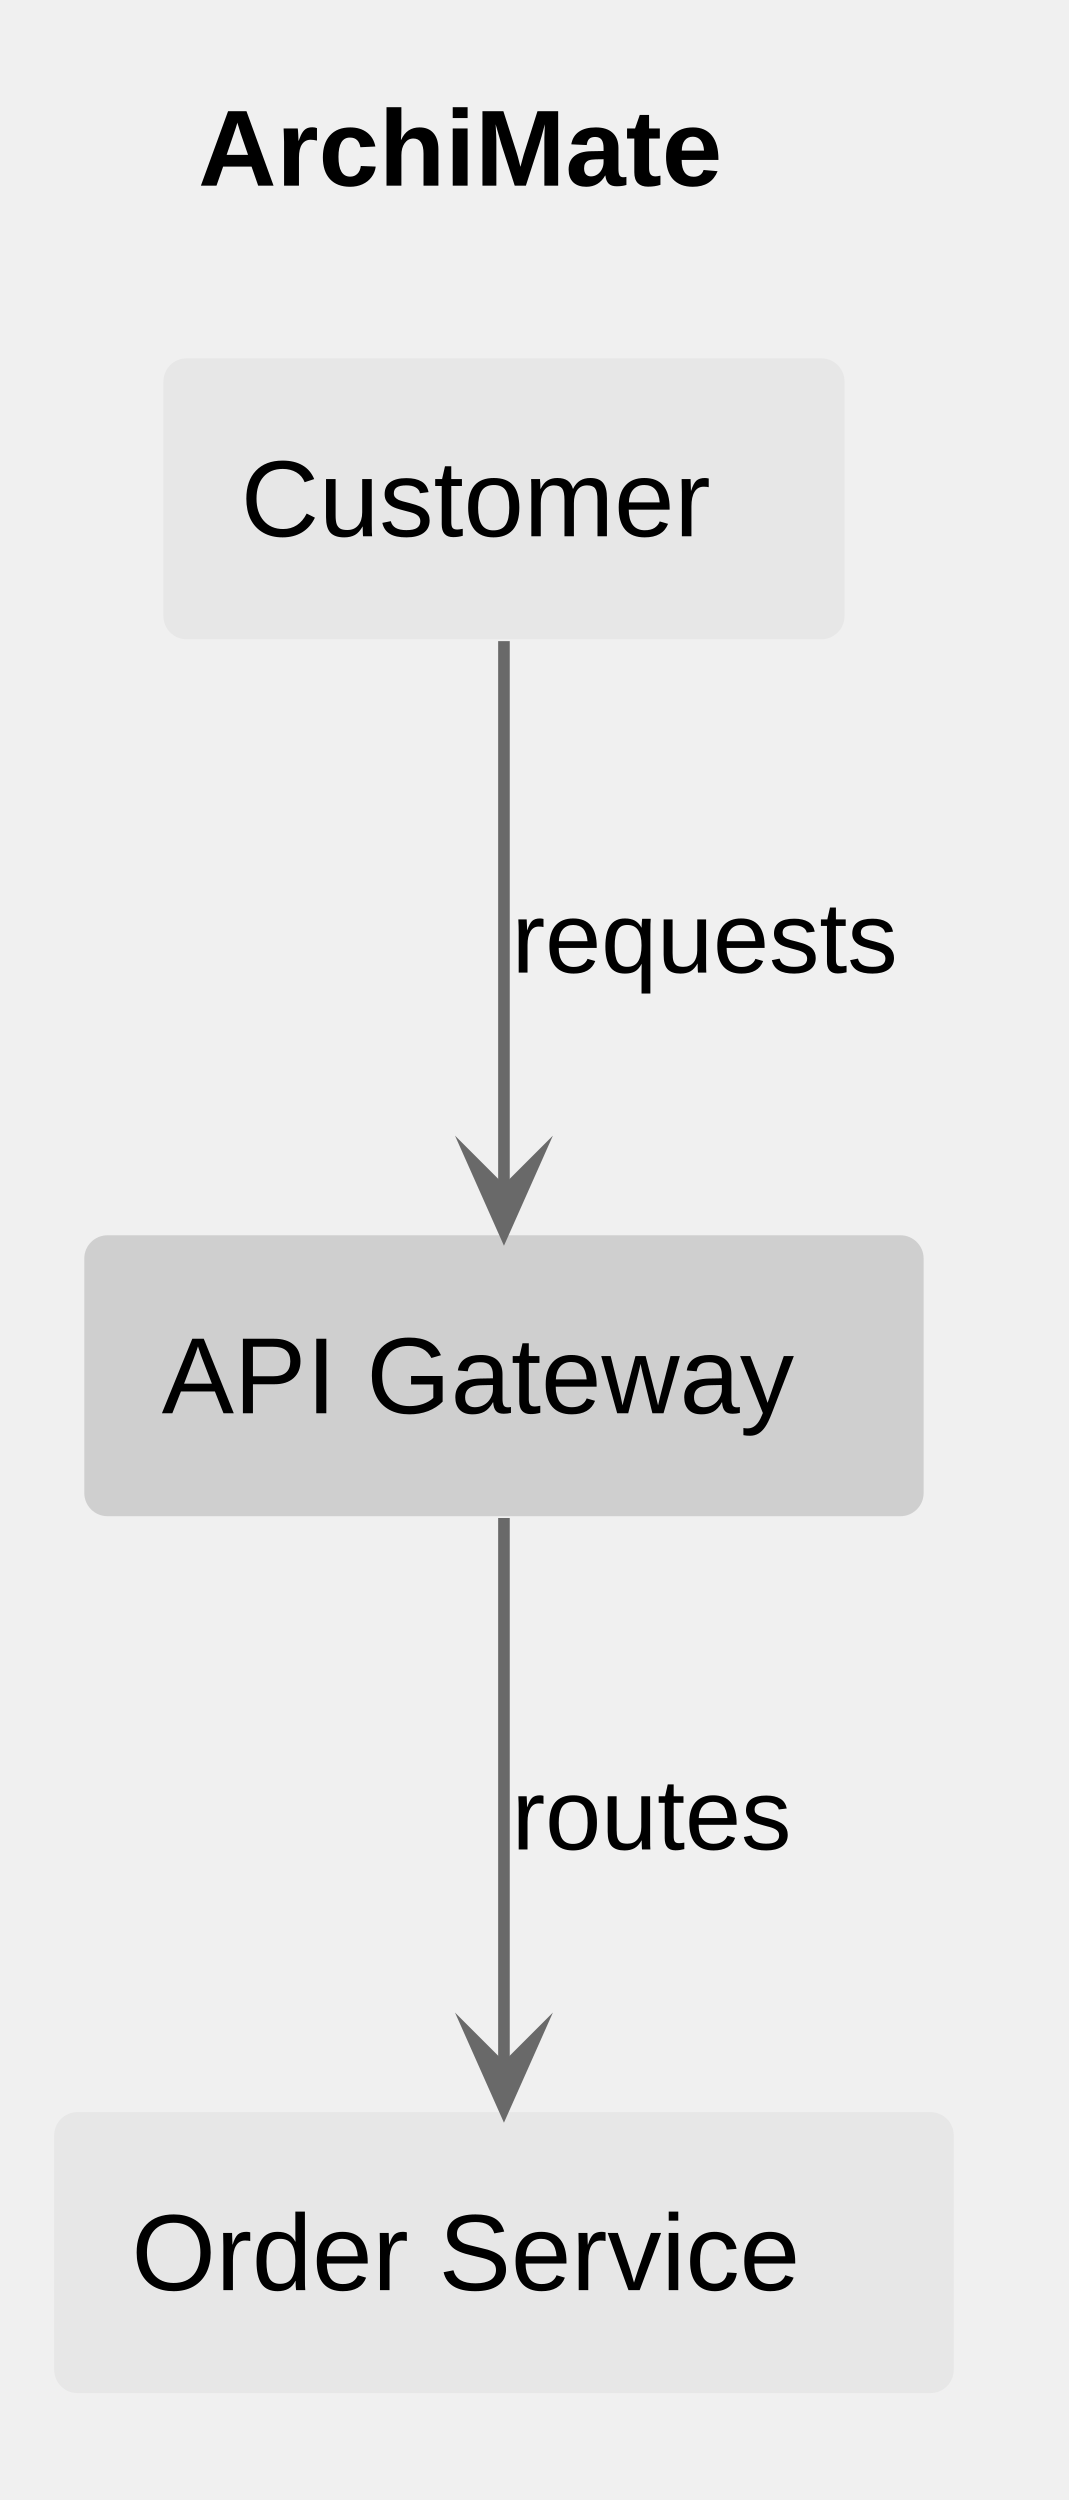
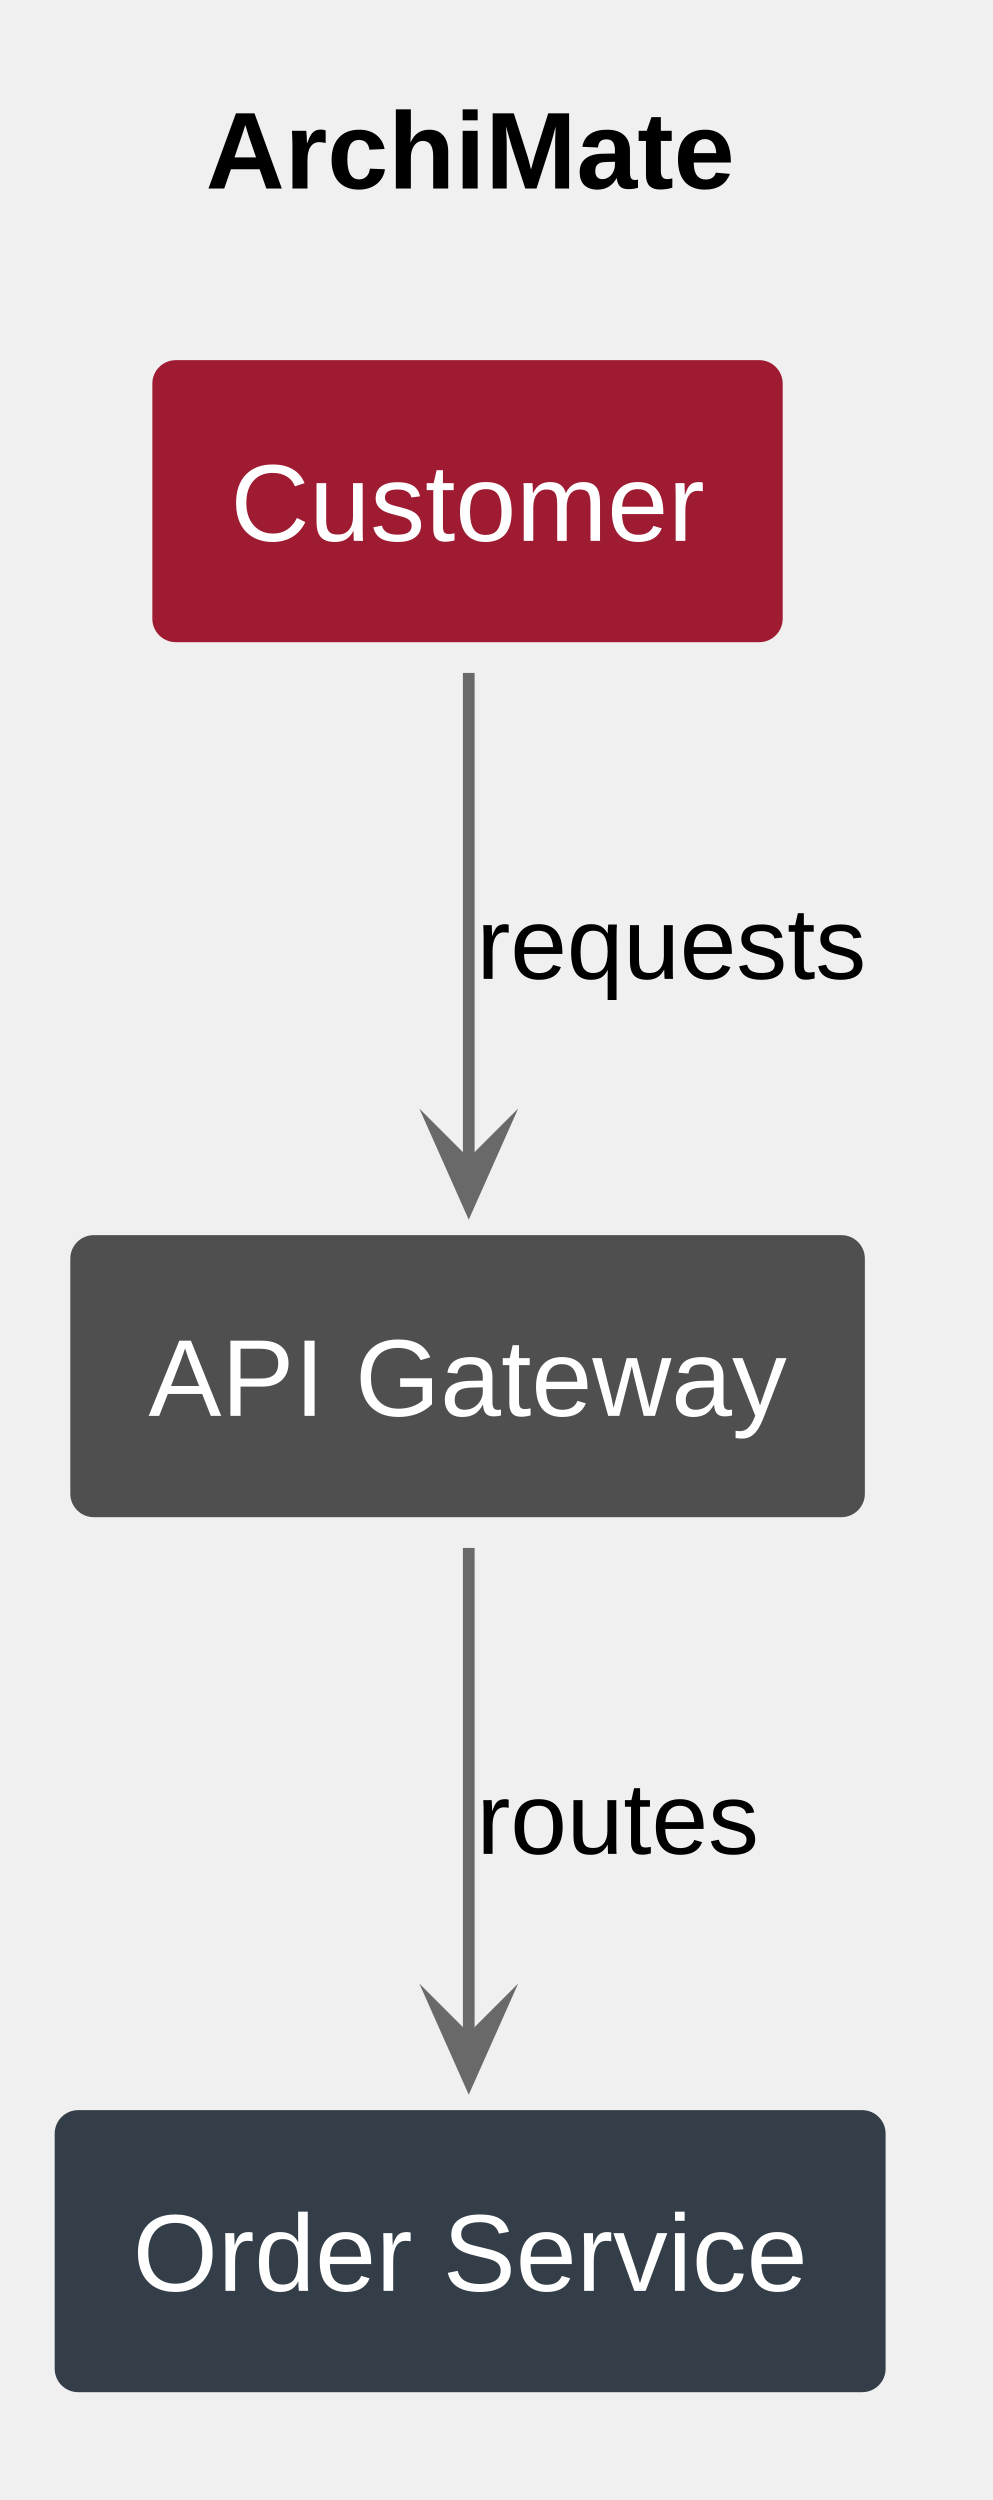
- <svg xmlns="http://www.w3.org/2000/svg" contentStyleType="text/css" data-diagram-type="DESCRIPTION" height="323px" preserveAspectRatio="none" style="width:138px;height:323px;background:#FFFFFF;" version="1.1" viewBox="0 0 138 323" width="138px" zoomAndPan="magnify" data-colorset="colorset1" data-arrow-contrast="native-resting-3to1">
+ <svg xmlns="http://www.w3.org/2000/svg" contentStyleType="text/css" data-diagram-type="DESCRIPTION" height="320px" preserveAspectRatio="none" style="width:127px;height:320px;background:#FFFFFF;" version="1.1" viewBox="0 0 127 320" width="127px" zoomAndPan="magnify" data-native-style="scoped-solid-v2" data-source-style="bundled" data-arrow-contrast="native-resting-3to1" data-colorset="colorset1">
  <defs />
  <g>
-     <g class="title" data-source-line="200">
-       <text fill="#000000" font-family="Arial" font-size="14" font-weight="700" lengthAdjust="spacing" textLength="80.37" x="25.608" y="23.995">ArchiMate</text>
+     <g class="title" data-source-line="565">
+       <text fill="#000000" font-family="Arial" font-size="14" font-weight="700" lengthAdjust="spacing" textLength="67.683" x="26.338" y="24.132" data-style-role="contrast-label">ArchiMate</text>
    </g>
-     <g class="entity" data-qualified-name="gateway" data-source-line="201" id="ent0001">
-       <rect fill="#cfcfcf" height="36.297" rx="3" ry="3" width="108.443" x="10.89" y="159.597" />
-       <text fill="#000000" font-family="Arial" font-size="14" lengthAdjust="spacing" textLength="88.443" x="20.89" y="182.592">API Gateway</text>
+     <g class="entity" data-qualified-name="gateway" data-source-line="566" id="ent0001">
+       <rect fill="#4f4f4f" height="36.099" rx="3" ry="3" style="fill:#4f4f4f !important;stroke:none !important;stroke-width:0 !important;" width="101.703" x="9" y="158.099" data-style-role="solid-body" />
+       <text fill="#ffffff" font-family="Arial" font-size="14" lengthAdjust="spacing" textLength="81.703" x="19" y="181.231" data-style-role="contrast-label">API Gateway</text>
    </g>
-     <g class="entity" data-qualified-name="service" data-source-line="202" id="ent0002">
-       <rect fill="#e7e7e7" height="36.297" rx="3" ry="3" width="116.223" x="7" y="272.887" />
-       <text fill="#000000" font-family="Arial" font-size="14" lengthAdjust="spacing" textLength="96.223" x="17" y="295.882">Order Service</text>
+     <g class="entity" data-qualified-name="service" data-source-line="567" id="ent0002">
+       <rect fill="#333e48" height="36.099" rx="3" ry="3" style="fill:#333e48 !important;stroke:none !important;stroke-width:0 !important;" width="106.358" x="7" y="270.099" data-style-role="solid-body" />
+       <text fill="#ffffff" font-family="Arial" font-size="14" lengthAdjust="spacing" textLength="86.358" x="17" y="293.231" data-style-role="contrast-label">Order Service</text>
    </g>
-     <g class="entity" data-qualified-name="customer" data-source-line="203" id="ent0003">
-       <rect fill="#e7e7e7" height="36.297" rx="3" ry="3" width="88.004" x="21.11" y="46.297" />
-       <text fill="#000000" font-family="Arial" font-size="14" lengthAdjust="spacing" textLength="68.004" x="31.11" y="69.292">Customer</text>
+     <g class="entity" data-qualified-name="customer" data-source-line="568" id="ent0003">
+       <rect fill="#9e1b32" height="36.099" rx="3" ry="3" style="fill:#9e1b32 !important;stroke:none !important;stroke-width:0 !important;" width="80.683" x="19.5" y="46.099" data-style-role="solid-body" />
+       <text fill="#ffffff" font-family="Arial" font-size="14" lengthAdjust="spacing" textLength="60.683" x="29.5" y="69.231" data-style-role="contrast-label">Customer</text>
    </g>
-     <g class="link" data-entity-1="ent0003" data-entity-2="ent0001" data-link-type="dependency" data-source-line="204" id="lnk4">
-       <path d="M65.11,82.837 C65.11,103.617 65.11,133.207 65.11,154.107" fill="none" id="customer-to-gateway" style="stroke-width:1.5;stroke:#696969 !important;stroke-opacity:1 !important;" data-arrow-id="customer-to-gateway" />
-       <polygon fill="#696969" points="65.11,159.107,69.11,150.107,65.11,154.107,61.11,150.107,65.11,159.107" style="stroke-width:1.5;stroke-linejoin:miter;stroke-miterlimit:10;stroke:#696969 !important;stroke-opacity:1 !important;fill:#696969 !important;" data-arrow-id="-arrow-1" />
-       <text fill="#000000" font-family="Arial" font-size="13" lengthAdjust="spacing" textLength="56.475" x="66.11" y="125.664">requests</text>
+     <g class="link" data-entity-1="ent0003" data-entity-2="ent0001" data-link-type="dependency" data-source-line="569" id="lnk4">
+       <path d="M60,86.139 C60,102.949 60,132.419 60,153.029" fill="none" id="customer-to-gateway" style="stroke-width:1.5;stroke:#696969 !important;stroke-opacity:1 !important;" data-arrow-clearance="native-body-gutter-3px" data-arrow-id="customer-to-gateway" />
+       <polygon fill="#696969" points="60,154.279 64,145.279 60,149.279 56,145.279 60,154.279" style="stroke-width:1.5;stroke-linejoin:miter;stroke-miterlimit:10;stroke:#696969 !important;stroke-opacity:1 !important;fill:#696969 !important;" data-arrow-clearance="native-tip-gutter-3px" data-arrow-id="-arrow-1" />
+       <text fill="#000000" font-family="Arial" font-size="13" lengthAdjust="spacing" textLength="49.861" x="61" y="125.293" data-style-role="contrast-label">requests</text>
    </g>
-     <g class="link" data-entity-1="ent0001" data-entity-2="ent0002" data-link-type="dependency" data-source-line="205" id="lnk5">
-       <path d="M65.11,196.127 C65.11,216.917 65.11,246.507 65.11,267.407" fill="none" id="gateway-to-service" style="stroke-width:1.5;stroke:#696969 !important;stroke-opacity:1 !important;" data-arrow-id="gateway-to-service" />
-       <polygon fill="#696969" points="65.11,272.407,69.11,263.407,65.11,267.407,61.11,263.407,65.11,272.407" style="stroke-width:1.5;stroke-linejoin:miter;stroke-miterlimit:10;stroke:#696969 !important;stroke-opacity:1 !important;fill:#696969 !important;" data-arrow-id="-arrow-3" />
-       <text fill="#000000" font-family="Arial" font-size="13" lengthAdjust="spacing" textLength="41.406" x="66.11" y="238.954">routes</text>
+     <g class="link" data-entity-1="ent0001" data-entity-2="ent0002" data-link-type="dependency" data-source-line="570" id="lnk5">
+       <path d="M60,198.139 C60,214.949 60,244.419 60,265.029" fill="none" id="gateway-to-service" style="stroke-width:1.5;stroke:#696969 !important;stroke-opacity:1 !important;" data-arrow-clearance="native-body-gutter-3px" data-arrow-id="gateway-to-service" />
+       <polygon fill="#696969" points="60,266.279 64,257.279 60,261.279 56,257.279 60,266.279" style="stroke-width:1.5;stroke-linejoin:miter;stroke-miterlimit:10;stroke:#696969 !important;stroke-opacity:1 !important;fill:#696969 !important;" data-arrow-clearance="native-tip-gutter-3px" data-arrow-id="-arrow-3" />
+       <text fill="#000000" font-family="Arial" font-size="13" lengthAdjust="spacing" textLength="36.131" x="61" y="237.292" data-style-role="contrast-label">routes</text>
    </g>
  </g>
</svg>
